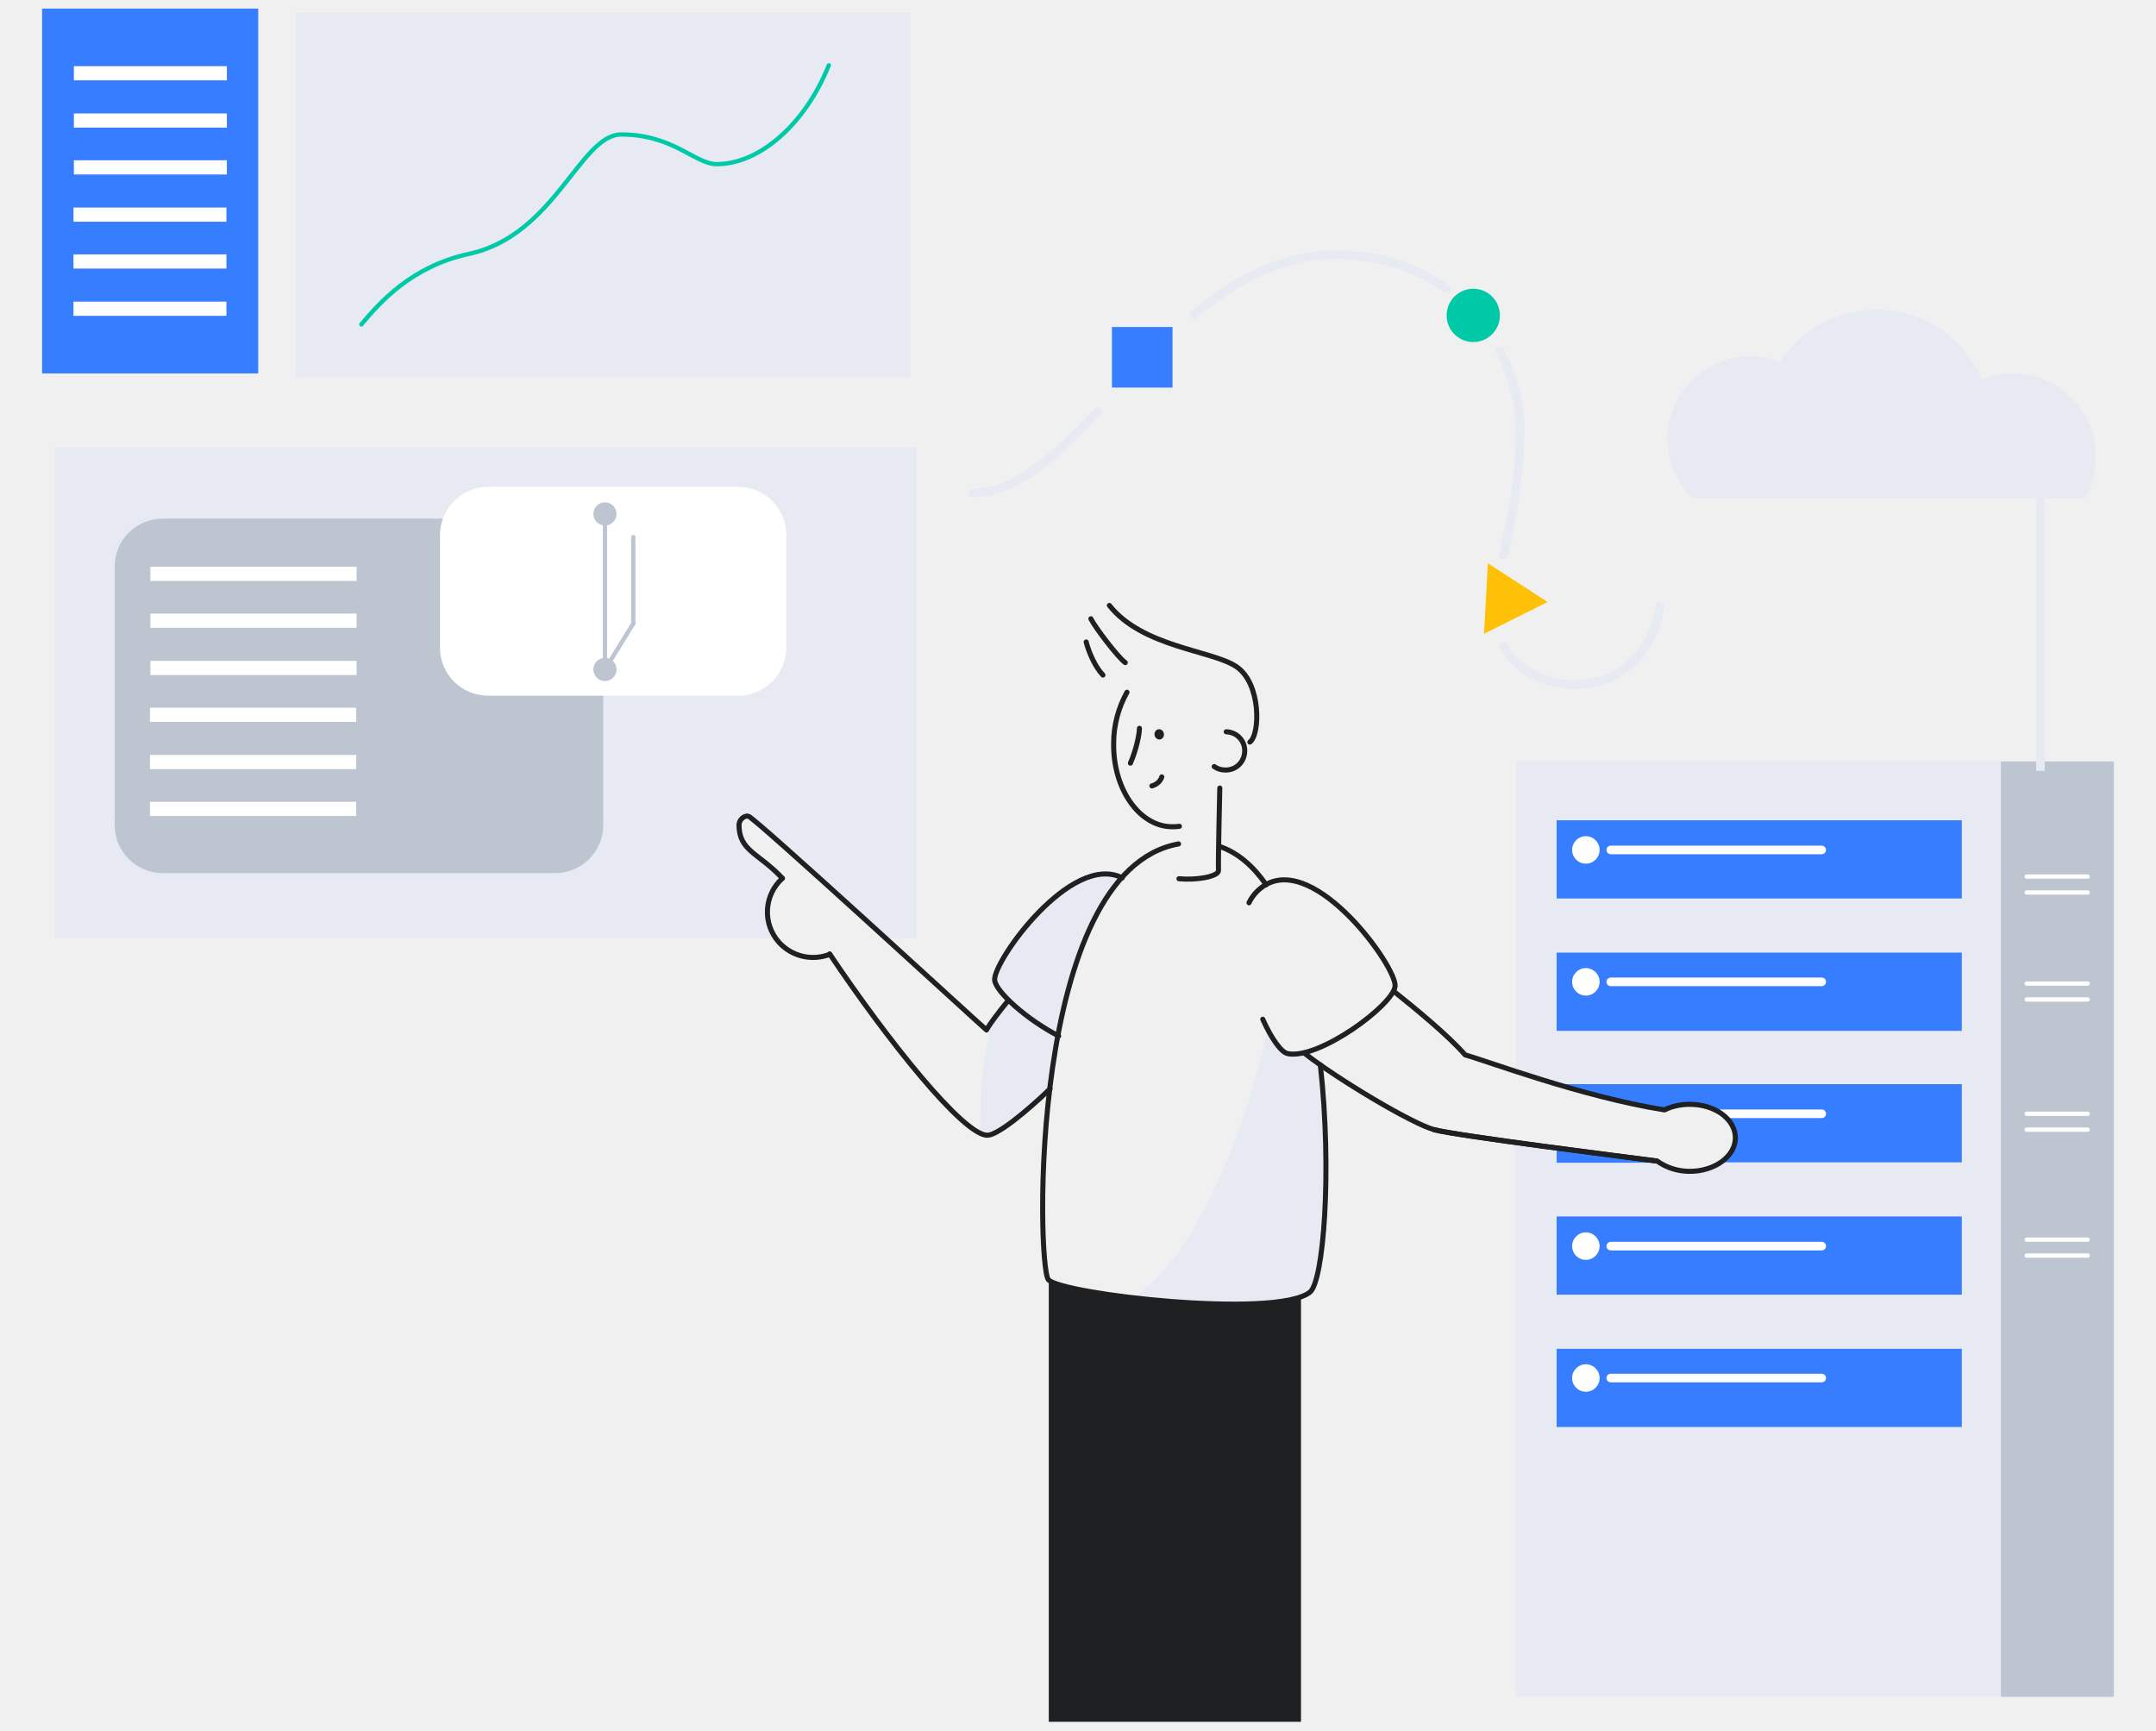
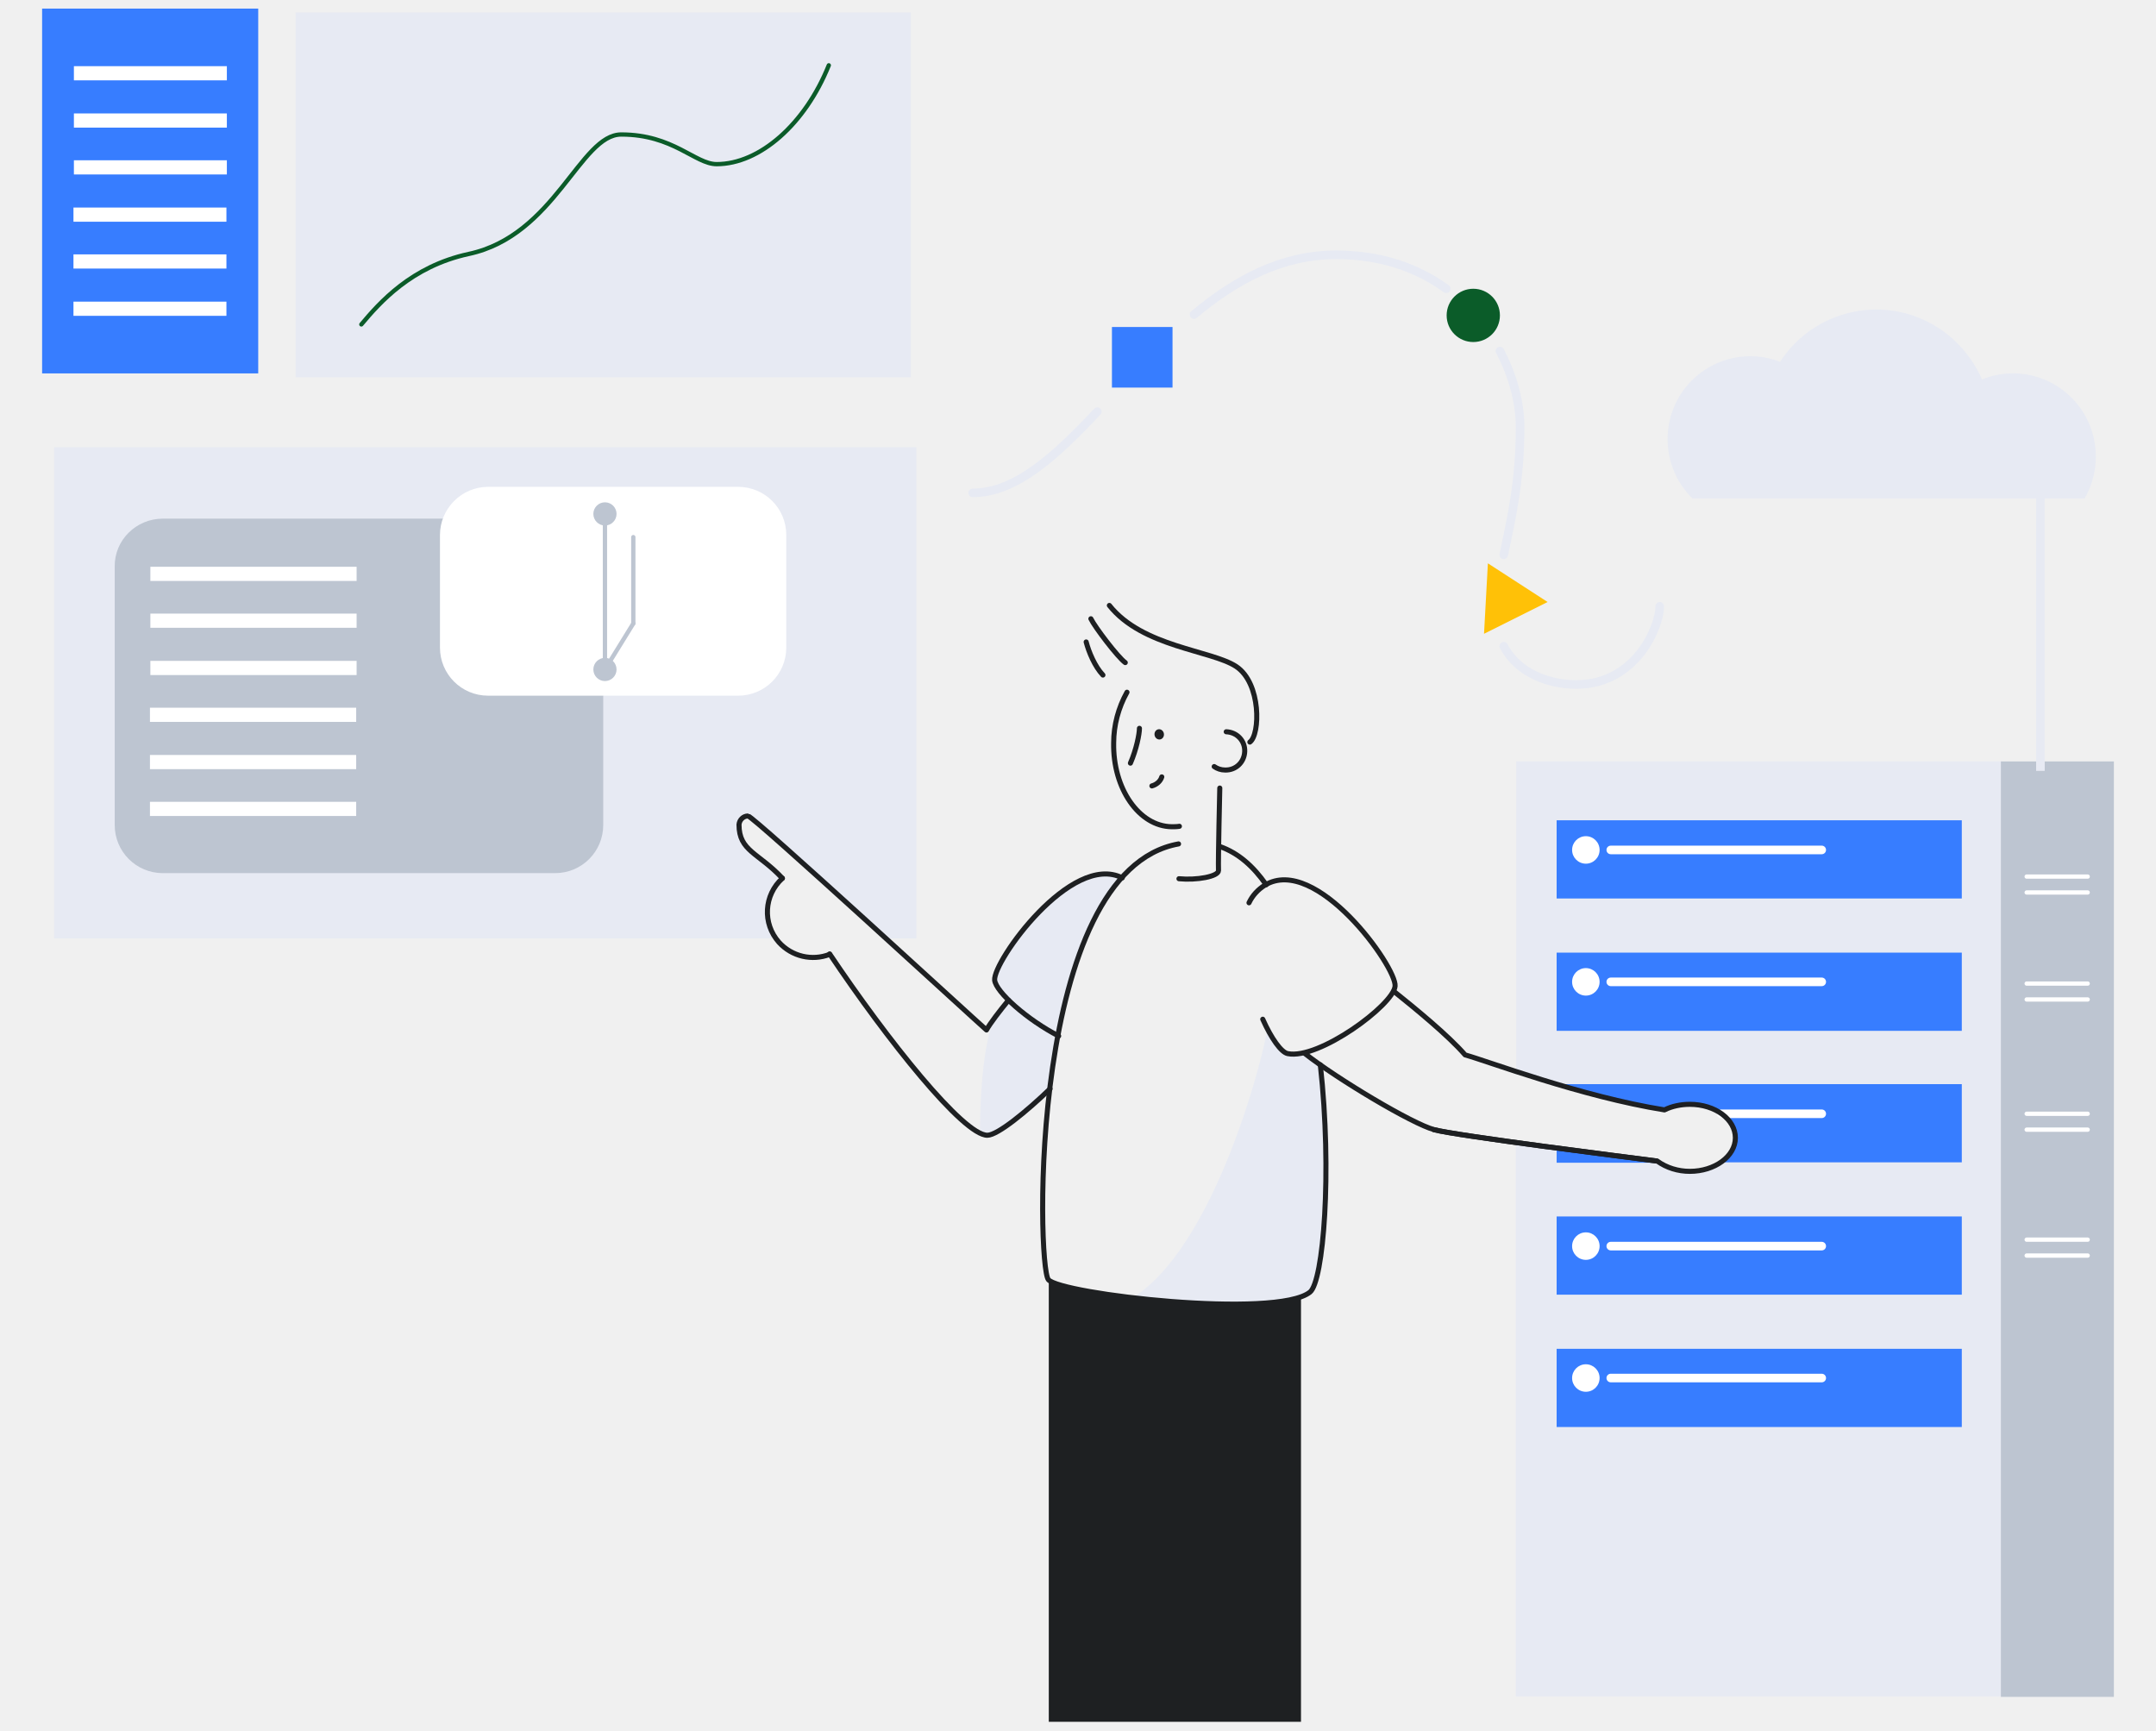
<svg xmlns="http://www.w3.org/2000/svg" x="0px" y="0px" viewBox="0 0 501.8 402.8" style="enable-background:new 0 0 501.8 402.8;" xml:space="preserve">
  <style type="text/css">
	.full-stack-0{fill:#E7EAF3;}
	.full-stack-1{fill:#377DFF;}
	.full-stack-2{fill:#BDC5D1;}
	.full-stack-3{fill:#FFFFFF;}
	.full-stack-4{fill:none;stroke:#FFFFFF;}
	.full-stack-5{fill:none;stroke:#1E2022;}
- 	.full-stack-6{fill:none;stroke:#00C9A7;}
+ 	.full-stack-6{fill:none;stroke:#0b5c29;}
	.full-stack-7{fill:none;stroke:#BDC5D1;}
	.full-stack-8{fill:none;stroke:#E7EAF3;}
- 	.full-stack-9{fill:#00C9A7;}
+ 	.full-stack-9{fill:#0b5c29;}
	.full-stack-10{fill:#FFC107;}
	.full-stack-11{fill:#1E2022;}
</style>
  <g id="Shadows">
    <path class="full-stack-0 fill-gray-300" d="M228.1,263.8c0-2.8,0-18.9,3.3-26.8c1.9-2.5,3.3-4.1,3.3-4.1l-3.3-4l0.5-3.5l6.7-9.1l9.1-9.3l6.7-3.4l5.8,0.4   l1.2,0.5l-5.4,6.9l-3.9,9.2l-2.4,7.1l-1.9,5.4l-1.4,8.1l-1.2,5.2l-1.1,7.6l-5.8,4.6l-7.3,5.8L228.1,263.8z" />
    <path class="full-stack-0 fill-gray-300" d="M294.9,239.6c0,2.5-11.6,51.8-32.6,63.2c29.8,3.4,36.7,0.7,36.7,0.7l6.2-3l2.6-8.3l0.9-15.2l-0.1-12.4   l-0.9-16.6l-3.7-2.7l-4-0.1l-1.2-0.3l-2.3-2.4L294.9,239.6z" />
  </g>
  <polygon class="full-stack-0 fill-gray-300" points="12.6,104.1 12.6,218.4 181,218.4 178.6,215.3 179.5,208.3 181.9,203.6 177.8,200.1 173.7,196.7  171.7,192.4 173.7,189.6 193.8,207.4 205.8,218.4 213.3,218.4 213.3,104.1 " />
  <path class="full-stack-0 fill-gray-300" d="M352.9,177.2v72.2c9.3,3,22.3,7,34.3,8.9c1.8-0.9,3.9-1.3,5.9-1.3c5.8,0,10.6,3.5,10.6,7.8s-4.7,7.8-10.6,7.8  c-2.7,0.1-5.4-0.8-7.6-2.4c-4.1-0.5-19.6-2.5-32.7-4.3v128.9H466V177.2H352.9z" />
  <path class="full-stack-1 fill-primary" d="M385.6,270.2c-3.1-0.4-13-1.6-23.3-3v3.4h23.8C385.9,270.5,385.8,270.4,385.6,270.2z" />
  <path class="full-stack-1 fill-primary" d="M362.7,252.4c7.6,2.3,16.3,4.5,24.5,5.8c1.8-0.9,3.9-1.3,5.9-1.3c5.8,0,10.6,3.5,10.6,7.8  c0,2.3-1.4,4.4-3.5,5.8h56.4v-18.2h-93.9V252.4z" />
  <rect x="465.7" y="177.2" class="full-stack-2 fill-gray-400" width="26.3" height="217.7" />
  <rect x="362.3" y="190.9" class="full-stack-1 fill-primary" width="94.3" height="18.2" />
  <circle class="full-stack-3 fill-white" cx="369.1" cy="197.8" r="3.2" />
  <line class="full-stack-4 fill-none stroke-white" stroke-width="2" stroke-linecap="round" stroke-linejoin="round" x1="424" y1="197.8" x2="374.9" y2="197.8" />
  <rect x="362.3" y="221.7" class="full-stack-1 fill-primary" width="94.3" height="18.2" />
  <circle class="full-stack-3 fill-white" cx="369.1" cy="228.5" r="3.2" />
  <line class="full-stack-4 fill-none stroke-white" stroke-width="2" stroke-linecap="round" stroke-linejoin="round" x1="424" y1="228.5" x2="374.9" y2="228.5" />
  <line class="full-stack-4 fill-none stroke-white" stroke-width="2" stroke-linecap="round" stroke-linejoin="round" x1="424" y1="259.2" x2="400.6" y2="259.2" />
  <rect x="362.3" y="283.1" class="full-stack-1 fill-primary" width="94.3" height="18.2" />
  <circle class="full-stack-3 fill-white" cx="369.1" cy="290" r="3.2" />
  <line class="full-stack-4 fill-none stroke-white" stroke-width="2" stroke-linecap="round" stroke-linejoin="round" x1="424" y1="290" x2="374.9" y2="290" />
  <rect x="362.3" y="313.9" class="full-stack-1 fill-primary" width="94.3" height="18.2" />
  <circle class="full-stack-3 fill-white" cx="369.1" cy="320.7" r="3.2" />
  <line class="full-stack-4 fill-none stroke-white" stroke-width="2" stroke-linecap="round" stroke-linejoin="round" x1="424" y1="320.7" x2="374.9" y2="320.7" />
  <line class="full-stack-4 fill-none stroke-white" stroke-width="1" stroke-linecap="round" stroke-linejoin="round" x1="485.9" y1="204" x2="471.7" y2="204" />
  <line class="full-stack-4 fill-none stroke-white" stroke-width="1" stroke-linecap="round" stroke-linejoin="round" x1="485.9" y1="207.7" x2="471.7" y2="207.7" />
  <line class="full-stack-4 fill-none stroke-white" stroke-width="1" stroke-linecap="round" stroke-linejoin="round" x1="485.9" y1="228.9" x2="471.7" y2="228.9" />
  <line class="full-stack-4 fill-none stroke-white" stroke-width="1" stroke-linecap="round" stroke-linejoin="round" x1="485.9" y1="232.6" x2="471.7" y2="232.6" />
  <line class="full-stack-4 fill-none stroke-white" stroke-width="1" stroke-linecap="round" stroke-linejoin="round" x1="485.9" y1="259.2" x2="471.7" y2="259.2" />
  <line class="full-stack-4 fill-none stroke-white" stroke-width="1" stroke-linecap="round" stroke-linejoin="round" x1="485.9" y1="262.9" x2="471.7" y2="262.9" />
  <line class="full-stack-4 fill-none stroke-white" stroke-width="1" stroke-linecap="round" stroke-linejoin="round" x1="485.9" y1="288.5" x2="471.7" y2="288.5" />
  <line class="full-stack-4 fill-none stroke-white" stroke-width="1" stroke-linecap="round" stroke-linejoin="round" x1="485.9" y1="292.2" x2="471.7" y2="292.2" />
  <path class="full-stack-2 fill-gray-400" d="M37.9,120.7h91.3c6.2,0,11.2,5,11.2,11.2V192c0,6.2-5,11.2-11.2,11.2H37.9c-6.2,0-11.2-5-11.2-11.2v-60.1  C26.6,125.7,31.7,120.7,37.9,120.7z" />
  <path class="full-stack-5 fill-none stroke-dark" stroke-width="1.18" stroke-linecap="round" stroke-linejoin="round" d="M303.6,245.1c7.6,6,25.2,16.5,30.2,17.8c5.2,1.4,44.9,6.4,51.9,7.3c2.2,1.6,4.9,2.4,7.6,2.4  c5.8,0,10.6-3.5,10.6-7.8s-4.7-7.8-10.6-7.8c-2,0-4.1,0.4-5.9,1.3c-19.4-3.1-41.3-11.4-46.4-12.8c-3.9-4.5-11.6-10.8-16.6-14.8" />
  <path class="full-stack-5 fill-none stroke-dark" stroke-width="1.18" stroke-linecap="round" stroke-linejoin="round" d="M193.1,222c13.4,20,31.1,42.2,36.7,42.2c2.4,0,9.2-5.6,14.6-10.8" />
  <path class="full-stack-5 fill-none stroke-dark" stroke-width="1.18" stroke-linecap="round" stroke-linejoin="round" d="M234.7,232.8c-1.9,2.3-4.3,5.4-5.1,6.9c-3.1-2.7-54.3-49.8-55.5-49.8c-1.1,0-2,0.9-2.1,2  c0,6.2,4.5,6.5,10.1,12.5" />
  <path class="full-stack-5 fill-none stroke-dark" stroke-width="1.18" stroke-linecap="round" stroke-linejoin="round" d="M261.2,204.3c-11.9-6-30.1,19.5-29.7,23.8c0.3,2.8,7.7,9.3,14.9,13" />
  <path class="full-stack-5 fill-none stroke-dark" stroke-width="1.18" stroke-linecap="round" stroke-linejoin="round" d="M307.3,247.8c2.8,25.1,0.7,50.4-2.4,52.9c-7.8,6.3-58.1,0.5-60.9-2.9c-2.7-3.3-4.7-95.1,30.3-101.4" />
  <path class="full-stack-5 fill-none stroke-dark" stroke-width="1.18" stroke-linecap="round" stroke-linejoin="round" d="M283.9,197c4.3,1.5,7.8,4.6,10.8,8.9" />
  <path class="full-stack-5 fill-none stroke-dark" stroke-width="1.18" stroke-linecap="round" stroke-linejoin="round" d="M290.7,210.1c0.8-1.7,2.1-3.1,3.7-4.1c11.9-7.2,30.7,19.1,30.3,23.5c-0.4,4.4-17.8,17.2-25,15.7  c-1.5-0.3-3.8-3.5-5.8-8" />
  <path class="full-stack-5 fill-none stroke-dark" stroke-width="1.18" stroke-linecap="round" stroke-linejoin="round" d="M182.1,204.4c-4.3,3.9-4.7,10.5-0.8,14.9c3,3.3,7.7,4.4,11.8,2.8" />
  <rect x="68.8" y="2.9" class="full-stack-0 fill-gray-300" width="143.2" height="84.9" />
  <rect x="9.8" y="2" class="full-stack-1 fill-primary" width="50.3" height="84.9" />
  <path class="full-stack-6 fill-none stroke-success" stroke-width="1" stroke-linecap="round" stroke-linejoin="round" d="M84.1,75.5c4.2-5,11.6-13.5,25-16.4c20.1-4.3,25.9-27.8,35.5-27.8c12.1,0,17.2,6.9,22.2,6.9  c10,0,20.6-9.3,26.1-23" />
  <rect x="17.2" y="15.4" class="full-stack-3 fill-white" width="35.6" height="3.3" />
  <rect x="17.2" y="26.4" class="full-stack-3 fill-white" width="35.6" height="3.3" />
  <rect x="17.2" y="37.3" class="full-stack-3 fill-white" width="35.6" height="3.3" />
  <rect x="17.1" y="48.3" class="full-stack-3 fill-white" width="35.6" height="3.3" />
  <rect x="17.1" y="59.2" class="full-stack-3 fill-white" width="35.6" height="3.3" />
  <rect x="17.1" y="70.2" class="full-stack-3 fill-white" width="35.6" height="3.3" />
  <rect x="35" y="131.9" class="full-stack-3 fill-white" width="48" height="3.3" />
  <rect x="35" y="142.8" class="full-stack-3 fill-white" width="48" height="3.3" />
  <rect x="35" y="153.8" class="full-stack-3 fill-white" width="48" height="3.3" />
  <rect x="34.9" y="164.7" class="full-stack-3 fill-white" width="48" height="3.3" />
  <rect x="34.9" y="175.7" class="full-stack-3 fill-white" width="48" height="3.3" />
  <rect x="34.9" y="186.6" class="full-stack-3 fill-white" width="48" height="3.3" />
  <path class="full-stack-3 fill-white" d="M113.6,113.3h58.2c6.2,0,11.2,5,11.2,11.2v26.2c0,6.2-5,11.2-11.2,11.2h-58.2c-6.2,0-11.2-5-11.2-11.2v-26.2  C102.4,118.4,107.4,113.3,113.6,113.3z" />
  <circle class="full-stack-2 fill-gray-400" cx="140.8" cy="119.6" r="2.7" />
  <circle class="full-stack-2 fill-gray-400" cx="140.8" cy="155.8" r="2.7" />
  <line class="full-stack-7 fill-none stroke-gray-400" stroke-width="1" stroke-linecap="round" stroke-linejoin="round" x1="140.8" y1="120.5" x2="140.8" y2="155" />
  <line class="full-stack-7 fill-none stroke-gray-400" stroke-width="1" stroke-linecap="round" stroke-linejoin="round" x1="147.4" y1="125" x2="147.4" y2="145.1" />
  <line class="full-stack-7 fill-none stroke-gray-400" stroke-width="1" stroke-linecap="round" stroke-linejoin="round" x1="140.8" y1="155.8" x2="147.4" y2="145.1" />
  <path class="full-stack-0 fill-gray-300" d="M393.9,116c-7.6-7.5-7.7-19.7-0.3-27.3c5.4-5.5,13.5-7.3,20.7-4.5c8.1-12.4,24.6-15.9,37-7.8  c4.4,2.9,7.9,7.1,10,11.9c9.9-4,21.1,0.8,25.1,10.7c2.2,5.5,1.8,11.8-1.2,17L393.9,116z" />
  <line class="full-stack-8 fill-none stroke-gray-300" stroke-width="2" stroke-miterlimit="10" x1="474.9" y1="114.4" x2="474.9" y2="179.4" />
  <path class="full-stack-8 fill-none stroke-gray-300" stroke-width="2" stroke-linecap="round" stroke-linejoin="round" d="M350,150.4c3.4,6.5,10.9,8.9,16.8,8.9c14.1,0,19.5-13.6,19.5-18.2" />
  <path class="full-stack-8 fill-none stroke-gray-300" stroke-width="2" stroke-linecap="round" stroke-linejoin="round" d="M349.1,81.7c3.1,5.9,4.7,12.2,4.7,17.7c0,13-2.2,21.9-3.8,29.7" />
  <path class="full-stack-8 fill-none stroke-gray-300" stroke-width="2" stroke-linecap="round" stroke-linejoin="round" d="M277.9,73.2c9.6-8,20.3-13.9,33.1-13.9c10.5,0,19,3.1,25.6,7.9" />
  <path class="full-stack-8 fill-none stroke-gray-300" stroke-width="2" stroke-linecap="round" stroke-linejoin="round" d="M226.4,114.7c10,0,19.2-8.5,29-18.9" />
  <rect x="258.8" y="76.1" class="full-stack-1 fill-primary" width="14.1" height="14.1" />
  <circle class="full-stack-9 fill-success" cx="342.9" cy="73.4" r="6.2" />
  <polygon class="full-stack-10 fill-warning" points="360.2,140.1 346.3,131.1 345.4,147.5 " />
  <path class="full-stack-5 fill-none stroke-dark" stroke-width="1.18" stroke-linecap="round" stroke-linejoin="round" d="M283.9,183.4c0,0-0.4,16.8-0.3,19.2c0,1.4-5.1,2.3-9.2,1.9" />
  <path class="full-stack-5 fill-none stroke-dark" stroke-width="1.18" stroke-linecap="round" stroke-linejoin="round" d="M274.5,192.3c-0.6,0.1-1.2,0.1-1.8,0.1c-7.6-0.1-13.7-8.9-13.5-19.5c0-4.1,1.1-8.2,3.1-11.8" />
  <path class="full-stack-5 fill-none stroke-dark" stroke-width="1.18" stroke-linecap="round" stroke-linejoin="round" d="M285.4,170.3c2.5,0.1,4.4,2.1,4.3,4.6s-2.1,4.4-4.6,4.3c-0.9,0-1.8-0.3-2.5-0.8" />
  <path class="full-stack-5 fill-none stroke-dark" stroke-width="1.18" stroke-linecap="round" stroke-linejoin="round" d="M290.9,172.7c2.4-1.7,2.7-13.7-3.2-17.6c-5.8-3.8-21.8-4.5-29.5-14.2" />
  <path class="full-stack-5 fill-none stroke-dark" stroke-width="1.18" stroke-linecap="round" stroke-linejoin="round" d="M261.9,154.2c-1.7-1.2-7.1-8.3-8-10.2" />
  <path class="full-stack-5 fill-none stroke-dark" stroke-width="1.18" stroke-linecap="round" stroke-linejoin="round" d="M256.7,157.1c-1.9-2-3.3-5.4-3.9-7.7" />
  <ellipse transform="matrix(0.986 -0.1669 0.1669 0.986 -24.741 47.4262)" class="full-stack-11 fill-dark" cx="269.8" cy="170.9" rx="1.1" ry="1.2" />
  <path class="full-stack-5 fill-none stroke-dark" stroke-width="1.18" stroke-linecap="round" stroke-linejoin="round" d="M265.2,169.5c0,1.3-0.7,4.9-2.1,8.1" />
  <path class="full-stack-5 fill-none stroke-dark" stroke-width="1.18" stroke-linecap="round" stroke-linejoin="round" d="M268.1,182.9c1.1-0.3,2-1.1,2.3-2.1" />
  <path class="full-stack-11 fill-dark" d="M244.1,297.8v102.9h58.7v-98.9C290.5,306.2,246.7,301,244.1,297.8z" />
  <path class="full-stack-5 fill-none stroke-dark" stroke-width="1.18" stroke-linecap="round" stroke-linejoin="round" d="M333.7,262.9c5.2,1.4,44.9,6.4,51.9,7.3" />
</svg>
